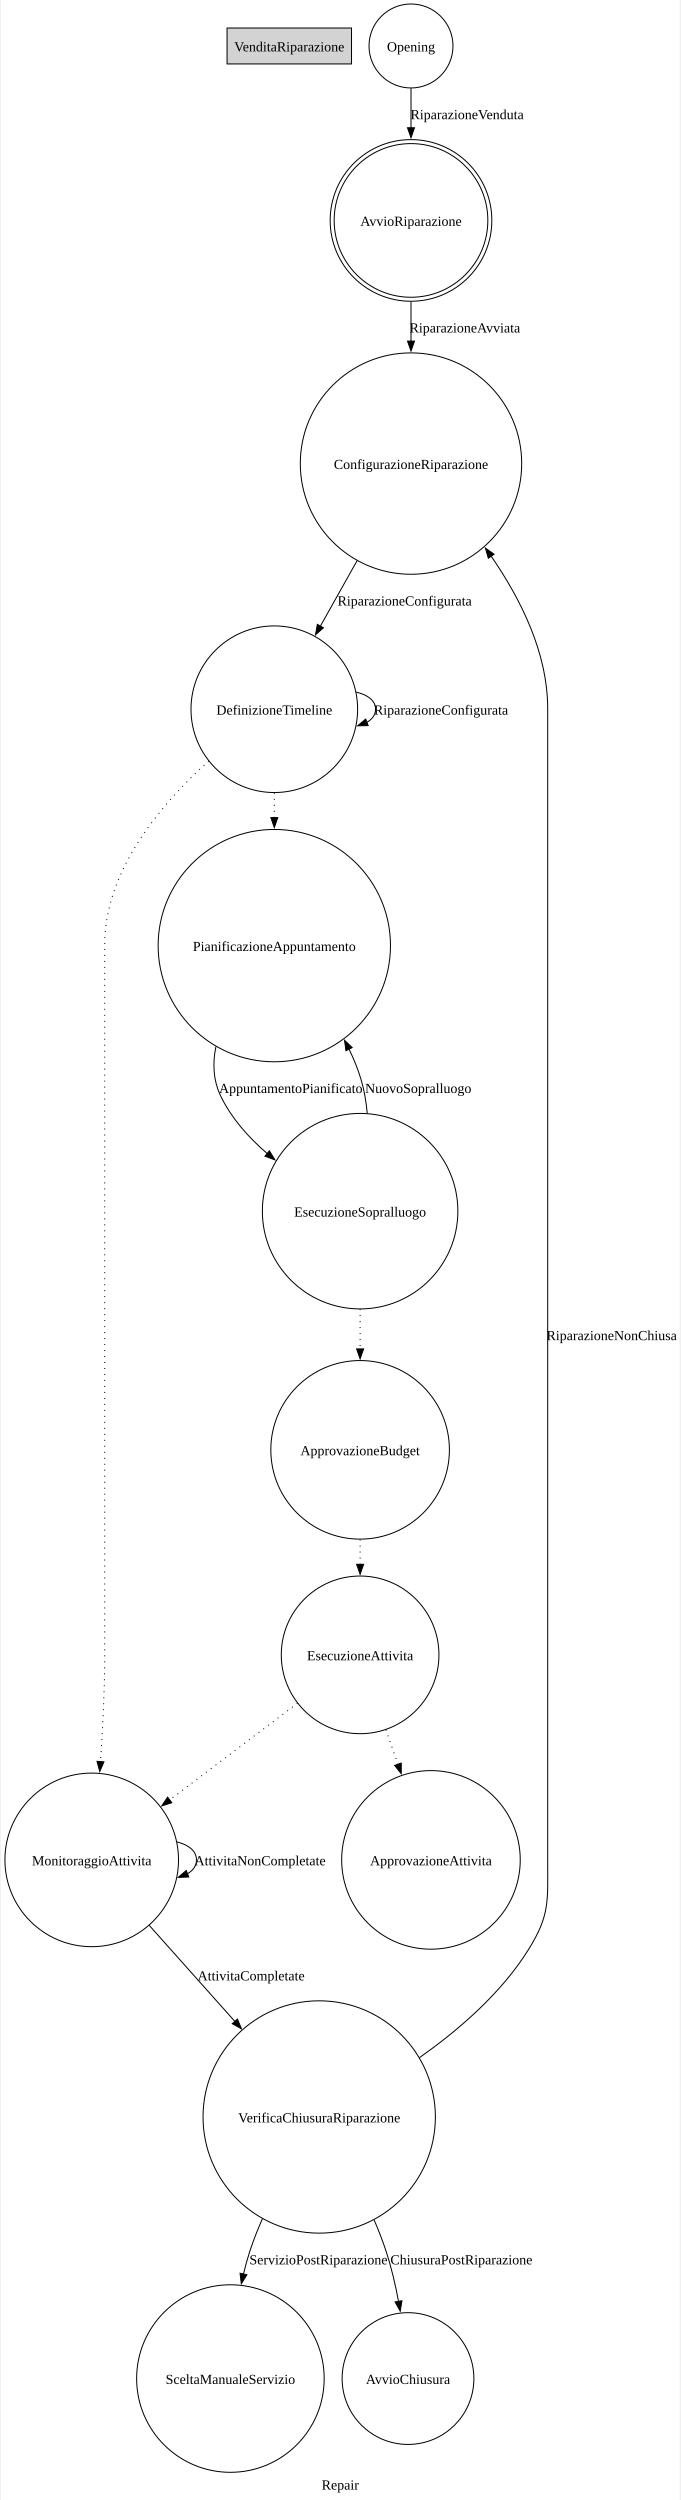
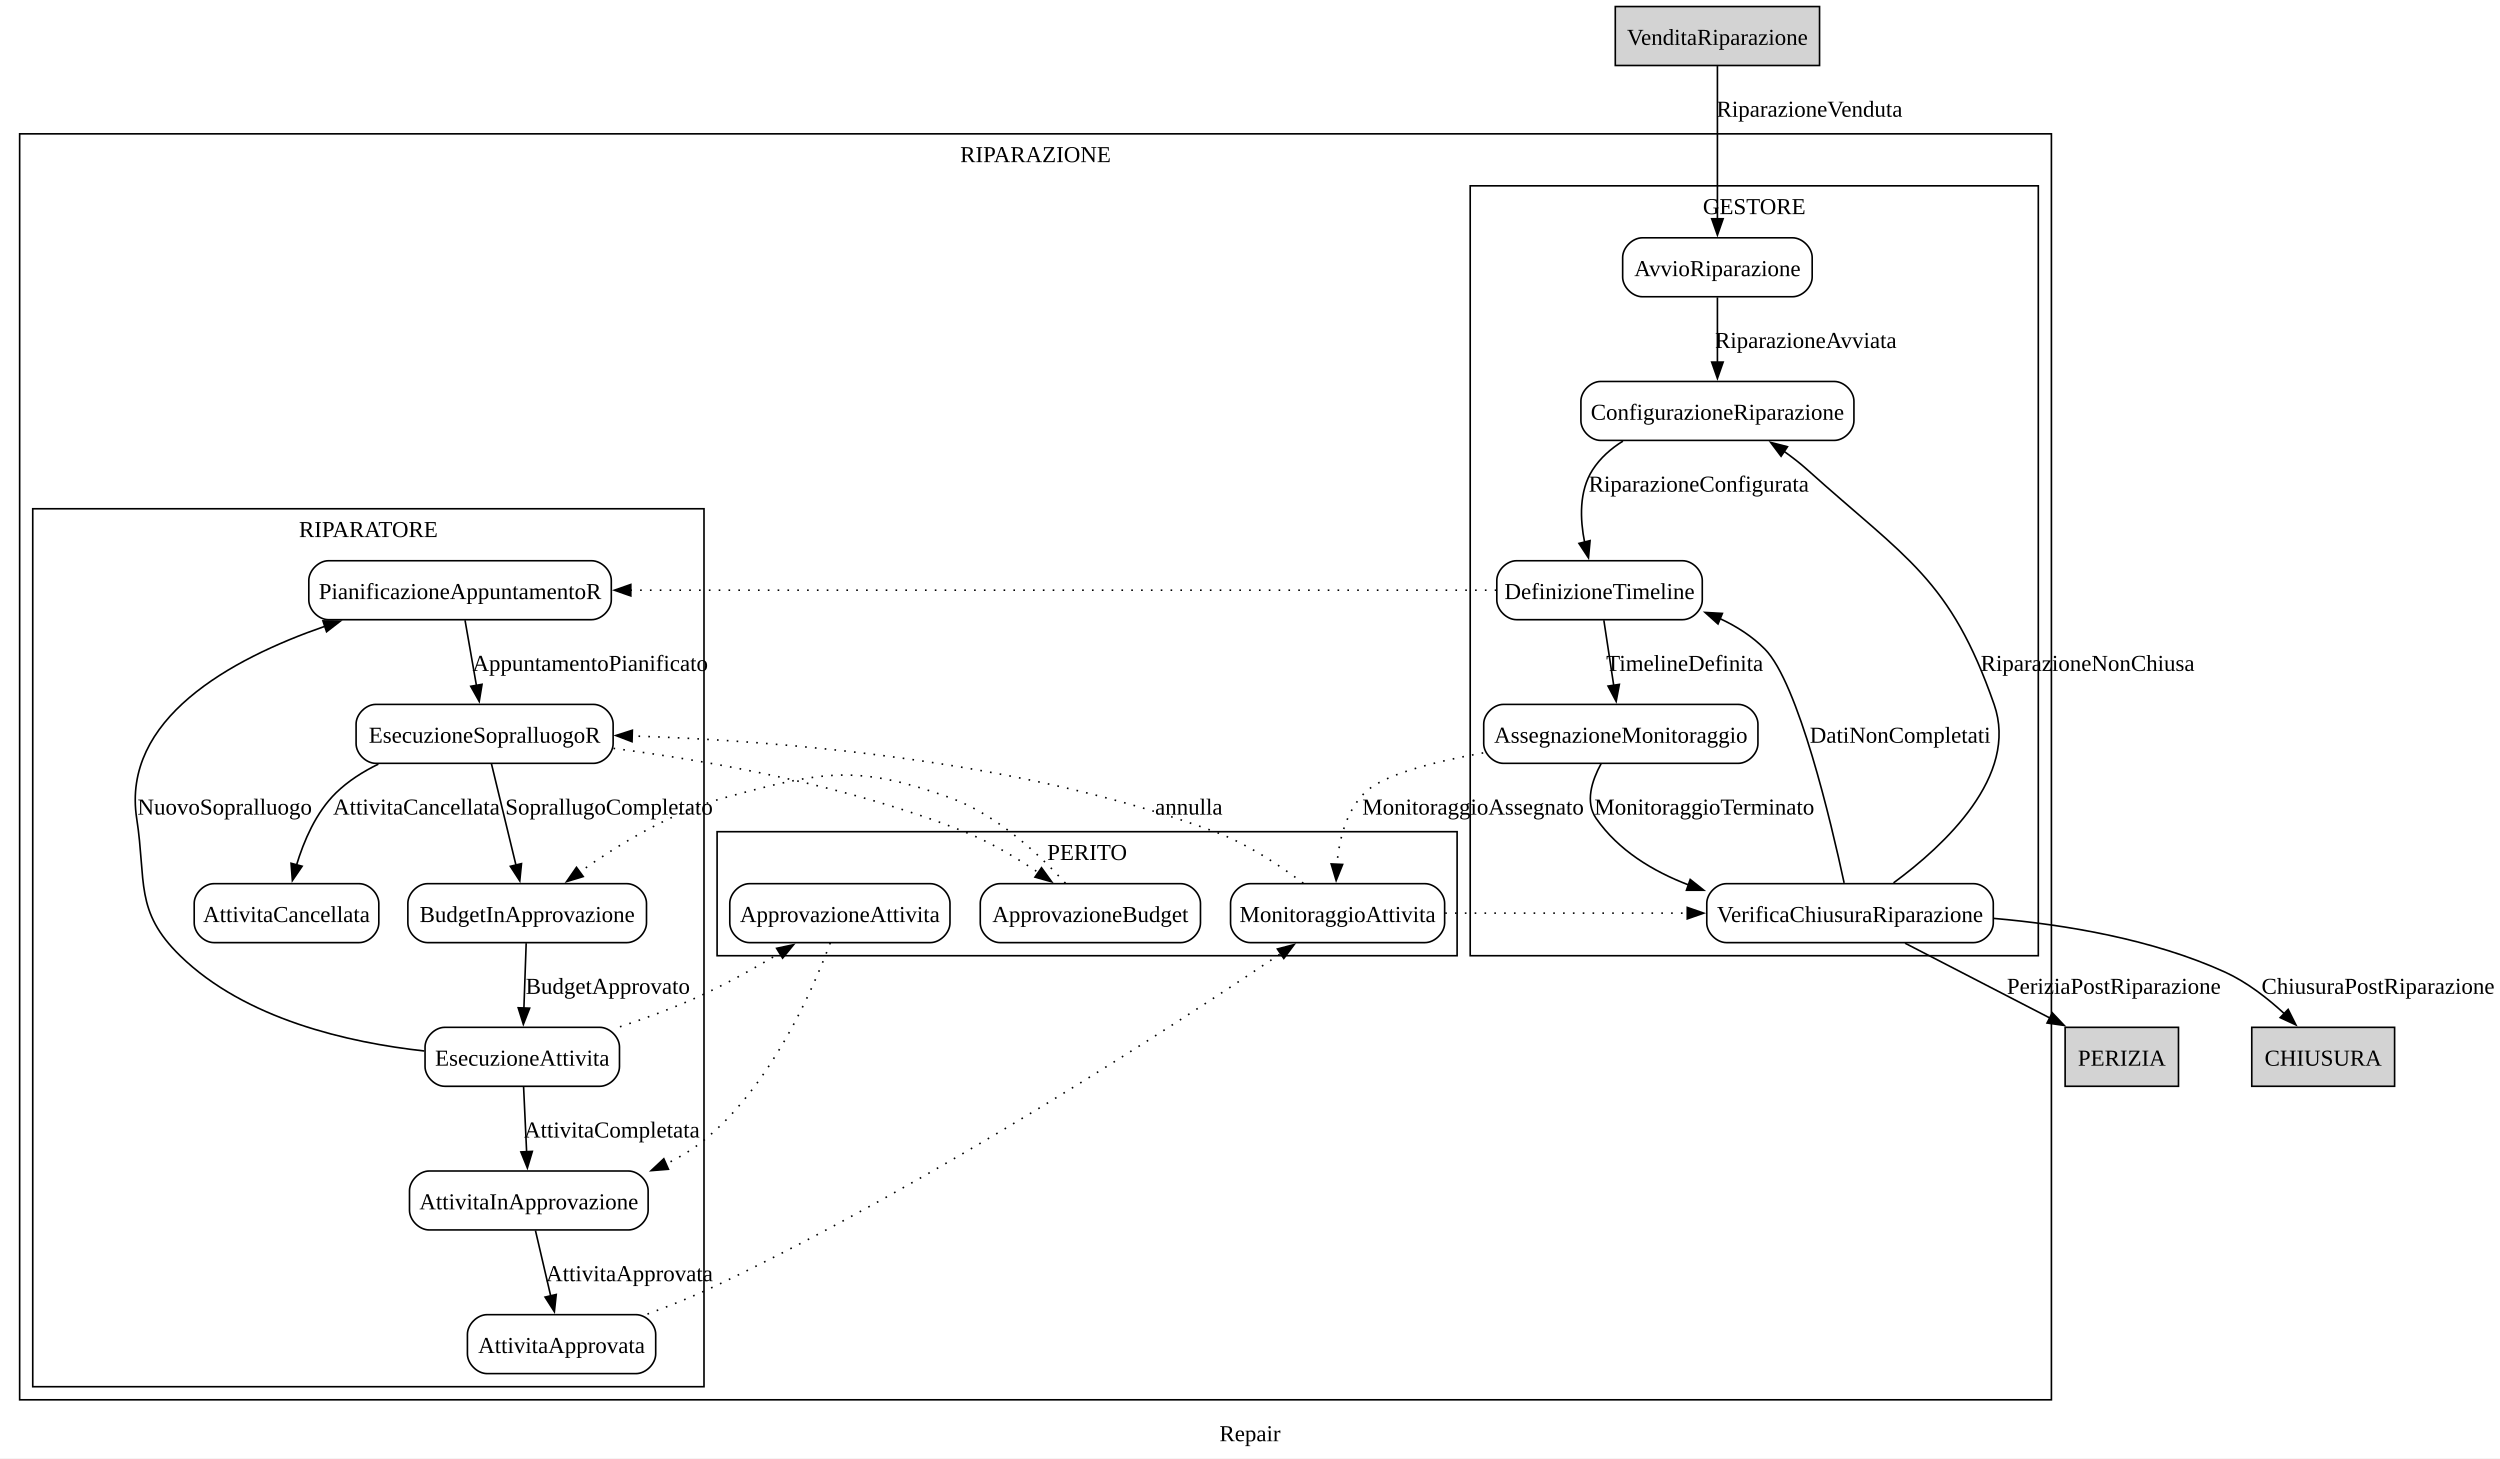
- <svg xmlns="http://www.w3.org/2000/svg" width="98pt" height="360pt" viewBox="0.00 0.00 97.73 360.00">
-   <g id="graph0" class="graph" transform="scale(0.143675 0.143675) rotate(0) translate(4 2501.66)">
-     <polygon fill="white" stroke="none" points="-4,4 -4,-2501.66 676.24,-2501.66 676.24,4 -4,4" />
-     <text text-anchor="middle" x="336.12" y="-6.45" font-family="Times New Roman,serif" font-size="14.00">Repair</text>
+ <svg xmlns="http://www.w3.org/2000/svg" width="576pt" height="336pt" viewBox="0.00 0.00 576.00 336.00">
+   <g id="graph0" class="graph" transform="scale(0.37721 0.37721) rotate(0) translate(4 886.75)">
+     <polygon fill="white" stroke="none" points="-4,4 -4,-886.75 1523,-886.75 1523,4 -4,4" />
+     <text text-anchor="middle" x="759.5" y="-6.45" font-family="Times New Roman,serif" font-size="14.00">Repair</text>
+     <g id="clust2" class="cluster">
+       <polygon fill="none" stroke="black" points="8,-31.75 8,-805 1249,-805 1249,-31.75 8,-31.75" />
+       <text text-anchor="middle" x="628.5" y="-787.7" font-family="Times New Roman,serif" font-size="14.00">RIPARAZIONE</text>
+     </g>
+     <g id="clust5" class="cluster">
+       <polygon fill="none" stroke="black" points="434,-303 434,-378.75 886,-378.75 886,-303 434,-303" />
+       <text text-anchor="middle" x="660" y="-361.45" font-family="Times New Roman,serif" font-size="14.00">PERITO</text>
+     </g>
+     <g id="clust3" class="cluster">
+       <polygon fill="none" stroke="black" points="16,-39.75 16,-576 426,-576 426,-39.75 16,-39.75" />
+       <text text-anchor="middle" x="221" y="-558.7" font-family="Times New Roman,serif" font-size="14.00">RIPARATORE</text>
+     </g>
+     <g id="clust4" class="cluster">
+       <polygon fill="none" stroke="black" points="894,-303 894,-773.25 1241,-773.25 1241,-303 894,-303" />
+       <text text-anchor="middle" x="1067.5" y="-755.95" font-family="Times New Roman,serif" font-size="14.00">GESTORE</text>
+     </g>
    <g id="node1" class="node">
-       <polygon fill="lightgrey" stroke="black" points="347.37,-2473.57 222.62,-2473.57 222.62,-2437.57 347.37,-2437.57 347.37,-2473.57" />
-       <text text-anchor="middle" x="284.99" y="-2450.15" font-family="Times New Roman,serif" font-size="14.00">VenditaRiparazione</text>
+       <polygon fill="lightgrey" stroke="black" points="1107.38,-882.75 982.62,-882.75 982.62,-846.75 1107.38,-846.75 1107.38,-882.75" />
+       <text text-anchor="middle" x="1045" y="-859.33" font-family="Times New Roman,serif" font-size="14.00">VenditaRiparazione</text>
+     </g>
+     <g id="node9" class="node">
+       <path fill="none" stroke="black" d="M1090.88,-741.5C1090.88,-741.5 999.12,-741.5 999.12,-741.5 993.12,-741.5 987.12,-735.5 987.12,-729.5 987.12,-729.5 987.12,-717.5 987.12,-717.5 987.12,-711.5 993.12,-705.5 999.12,-705.5 999.12,-705.5 1090.88,-705.5 1090.88,-705.5 1096.88,-705.5 1102.88,-711.5 1102.88,-717.5 1102.88,-717.5 1102.88,-729.5 1102.88,-729.5 1102.88,-735.5 1096.88,-741.5 1090.88,-741.5" />
+       <text text-anchor="middle" x="1045" y="-718.08" font-family="Times New Roman,serif" font-size="14.00">AvvioRiparazione</text>
+     </g>
+     <g id="edge1" class="edge">
+       <path fill="none" stroke="black" d="M1045,-846.4C1045,-823.02 1045,-781.14 1045,-753.08" />
+       <polygon fill="black" stroke="black" points="1048.5,-753.15 1045,-743.15 1041.5,-753.15 1048.5,-753.15" />
+       <text text-anchor="middle" x="1101.25" y="-815.45" font-family="Times New Roman,serif" font-size="14.00">RiparazioneVenduta</text>
    </g>
    <g id="node2" class="node">
-       <ellipse fill="none" stroke="black" cx="406.99" cy="-2280.73" rx="77.01" ry="77.01" />
-       <ellipse fill="none" stroke="black" cx="406.99" cy="-2280.73" rx="81.01" ry="81.01" />
-       <text text-anchor="middle" x="406.99" y="-2275.31" font-family="Times New Roman,serif" font-size="14.00">AvvioRiparazione</text>
+       <path fill="none" stroke="black" d="M357.38,-544.25C357.38,-544.25 196.62,-544.25 196.62,-544.25 190.62,-544.25 184.62,-538.25 184.62,-532.25 184.62,-532.25 184.62,-520.25 184.62,-520.25 184.62,-514.25 190.62,-508.25 196.62,-508.25 196.62,-508.25 357.38,-508.25 357.38,-508.25 363.38,-508.25 369.38,-514.25 369.38,-520.25 369.38,-520.25 369.38,-532.25 369.38,-532.25 369.38,-538.25 363.38,-544.25 357.38,-544.25" />
+       <text text-anchor="middle" x="277" y="-520.83" font-family="Times New Roman,serif" font-size="14.00">PianificazioneAppuntamentoR</text>
    </g>
    <g id="node3" class="node">
-       <ellipse fill="none" stroke="black" cx="406.99" cy="-2037.03" rx="110.94" ry="110.94" />
-       <text text-anchor="middle" x="406.99" y="-2031.6" font-family="Times New Roman,serif" font-size="14.00">ConfigurazioneRiparazione</text>
-     </g>
-     <g id="edge1" class="edge">
-       <path fill="none" stroke="black" d="M406.99,-2199.25C406.99,-2186.48 406.99,-2173.03 406.99,-2159.57" />
-       <polygon fill="black" stroke="black" points="410.49,-2159.8 406.99,-2149.8 403.49,-2159.8 410.49,-2159.8" />
-       <text text-anchor="middle" x="460.99" y="-2168.42" font-family="Times New Roman,serif" font-size="14.00">RiparazioneAvviata</text>
+       <path fill="none" stroke="black" d="M358.5,-456.5C358.5,-456.5 225.5,-456.5 225.5,-456.5 219.5,-456.5 213.5,-450.5 213.5,-444.5 213.5,-444.5 213.5,-432.5 213.5,-432.5 213.5,-426.5 219.5,-420.5 225.5,-420.5 225.5,-420.5 358.5,-420.5 358.5,-420.5 364.5,-420.5 370.5,-426.5 370.5,-432.5 370.5,-432.5 370.5,-444.5 370.5,-444.5 370.5,-450.5 364.5,-456.5 358.5,-456.5" />
+       <text text-anchor="middle" x="292" y="-433.07" font-family="Times New Roman,serif" font-size="14.00">EsecuzioneSopralluogoR</text>
+     </g>
+     <g id="edge16" class="edge">
+       <path fill="none" stroke="black" d="M280.04,-507.9C282.05,-496.39 284.74,-481.03 287.05,-467.78" />
+       <polygon fill="black" stroke="black" points="290.43,-468.77 288.71,-458.32 283.54,-467.57 290.43,-468.77" />
+       <text text-anchor="middle" x="356.5" y="-476.95" font-family="Times New Roman,serif" font-size="14.00">AppuntamentoPianificato</text>
+     </g>
+     <g id="node4" class="node">
+       <path fill="none" stroke="black" d="M378.88,-347C378.88,-347 257.12,-347 257.12,-347 251.12,-347 245.12,-341 245.12,-335 245.12,-335 245.12,-323 245.12,-323 245.12,-317 251.12,-311 257.12,-311 257.12,-311 378.88,-311 378.88,-311 384.88,-311 390.88,-317 390.88,-323 390.88,-323 390.88,-335 390.88,-335 390.88,-341 384.88,-347 378.88,-347" />
+       <text text-anchor="middle" x="318" y="-323.57" font-family="Times New Roman,serif" font-size="14.00">BudgetInApprovazione</text>
+     </g>
+     <g id="edge18" class="edge">
+       <path fill="none" stroke="black" d="M296.18,-420.23C300.21,-403.54 306.4,-377.96 311.16,-358.29" />
+       <polygon fill="black" stroke="black" points="314.53,-359.24 313.48,-348.7 307.72,-357.6 314.53,-359.24" />
+       <text text-anchor="middle" x="368" y="-389.2" font-family="Times New Roman,serif" font-size="14.00">SoprallugoCompletato</text>
+     </g>
+     <g id="node8" class="node">
+       <path fill="none" stroke="black" d="M215.38,-347C215.38,-347 126.62,-347 126.62,-347 120.62,-347 114.62,-341 114.62,-335 114.62,-335 114.62,-323 114.62,-323 114.62,-317 120.62,-311 126.62,-311 126.62,-311 215.38,-311 215.38,-311 221.38,-311 227.38,-317 227.38,-323 227.38,-323 227.38,-335 227.38,-335 227.38,-341 221.38,-347 215.38,-347" />
+       <text text-anchor="middle" x="171" y="-323.57" font-family="Times New Roman,serif" font-size="14.00">AttivitaCancellata</text>
+     </g>
+     <g id="edge19" class="edge">
+       <path fill="none" stroke="black" d="M227.1,-420.02C217.65,-415.43 208.63,-409.68 201.25,-402.5 189.02,-390.6 181.52,-373.02 177.05,-358.14" />
+       <polygon fill="black" stroke="black" points="180.54,-357.66 174.58,-348.9 173.78,-359.47 180.54,-357.66" />
+       <text text-anchor="middle" x="250.38" y="-389.2" font-family="Times New Roman,serif" font-size="14.00">AttivitaCancellata</text>
+     </g>
+     <g id="node15" class="node">
+       <path fill="none" stroke="black" d="M717.25,-347C717.25,-347 606.75,-347 606.75,-347 600.75,-347 594.75,-341 594.75,-335 594.75,-335 594.75,-323 594.75,-323 594.75,-317 600.75,-311 606.75,-311 606.75,-311 717.25,-311 717.25,-311 723.25,-311 729.25,-317 729.25,-323 729.25,-323 729.25,-335 729.25,-335 729.25,-341 723.25,-347 717.25,-347" />
+       <text text-anchor="middle" x="662" y="-323.57" font-family="Times New Roman,serif" font-size="14.00">ApprovazioneBudget</text>
+     </g>
+     <g id="edge17" class="edge">
+       <path fill="none" stroke="black" stroke-dasharray="1,5" d="M370.73,-429.64C431.03,-421.76 515.41,-406.64 585,-378.75 600.84,-372.4 616.99,-362.75 630.39,-353.71" />
+       <polygon fill="black" stroke="black" points="632.16,-356.74 638.37,-348.15 628.17,-351 632.16,-356.74" />
    </g>
    <g id="node5" class="node">
-       <ellipse fill="none" stroke="black" cx="269.99" cy="-1790.83" rx="83.5" ry="83.5" />
-       <text text-anchor="middle" x="269.99" y="-1785.41" font-family="Times New Roman,serif" font-size="14.00">DefinizioneTimeline</text>
+       <path fill="none" stroke="black" d="M362.38,-259.25C362.38,-259.25 267.62,-259.25 267.62,-259.25 261.62,-259.25 255.62,-253.25 255.62,-247.25 255.62,-247.25 255.62,-235.25 255.62,-235.25 255.62,-229.25 261.62,-223.25 267.62,-223.25 267.62,-223.25 362.38,-223.25 362.38,-223.25 368.38,-223.25 374.38,-229.25 374.38,-235.25 374.38,-235.25 374.38,-247.25 374.38,-247.25 374.38,-253.25 368.38,-259.25 362.38,-259.25" />
+       <text text-anchor="middle" x="315" y="-235.82" font-family="Times New Roman,serif" font-size="14.00">EsecuzioneAttivita</text>
+     </g>
+     <g id="edge20" class="edge">
+       <path fill="none" stroke="black" d="M317.39,-310.65C316.99,-299.26 316.46,-284.09 316,-270.93" />
+       <polygon fill="black" stroke="black" points="319.51,-270.96 315.66,-261.09 312.51,-271.21 319.51,-270.96" />
+       <text text-anchor="middle" x="367.25" y="-279.7" font-family="Times New Roman,serif" font-size="14.00">BudgetApprovato</text>
+     </g>
+     <g id="edge22" class="edge">
+       <path fill="none" stroke="black" d="M255.21,-244.8C208.75,-249.92 145.74,-264.19 106,-303 78.07,-330.28 85.46,-348.17 79.5,-386.75 70.13,-447.44 136.28,-484.04 194.52,-504.24" />
+       <polygon fill="black" stroke="black" points="193.25,-507.51 203.84,-507.35 195.46,-500.87 193.25,-507.51" />
+       <text text-anchor="middle" x="133.25" y="-389.2" font-family="Times New Roman,serif" font-size="14.00">NuovoSopralluogo</text>
+     </g>
+     <g id="node6" class="node">
+       <path fill="none" stroke="black" d="M379.88,-171.5C379.88,-171.5 258.12,-171.5 258.12,-171.5 252.12,-171.5 246.12,-165.5 246.12,-159.5 246.12,-159.5 246.12,-147.5 246.12,-147.5 246.12,-141.5 252.12,-135.5 258.12,-135.5 258.12,-135.5 379.88,-135.5 379.88,-135.5 385.88,-135.5 391.88,-141.5 391.88,-147.5 391.88,-147.5 391.88,-159.5 391.88,-159.5 391.88,-165.5 385.88,-171.5 379.88,-171.5" />
+       <text text-anchor="middle" x="319" y="-148.07" font-family="Times New Roman,serif" font-size="14.00">AttivitaInApprovazione</text>
+     </g>
+     <g id="edge23" class="edge">
+       <path fill="none" stroke="black" d="M315.81,-222.9C316.34,-211.51 317.05,-196.34 317.66,-183.18" />
+       <polygon fill="black" stroke="black" points="321.15,-183.49 318.12,-173.34 314.16,-183.16 321.15,-183.49" />
+       <text text-anchor="middle" x="369.75" y="-191.95" font-family="Times New Roman,serif" font-size="14.00">AttivitaCompletata</text>
+     </g>
+     <g id="node16" class="node">
+       <path fill="none" stroke="black" d="M564.25,-347C564.25,-347 453.75,-347 453.75,-347 447.75,-347 441.75,-341 441.75,-335 441.75,-335 441.75,-323 441.75,-323 441.75,-317 447.75,-311 453.75,-311 453.75,-311 564.25,-311 564.25,-311 570.25,-311 576.25,-317 576.25,-323 576.25,-323 576.25,-335 576.25,-335 576.25,-341 570.25,-347 564.25,-347" />
+       <text text-anchor="middle" x="509" y="-323.57" font-family="Times New Roman,serif" font-size="14.00">ApprovazioneAttivita</text>
+     </g>
+     <g id="edge21" class="edge">
+       <path fill="none" stroke="black" stroke-dasharray="1,5" d="M374.68,-259.59C390.02,-264.69 406.32,-270.68 421,-277.25 438.43,-285.05 456.86,-295.34 472.32,-304.6" />
+       <polygon fill="black" stroke="black" points="470.36,-307.51 480.72,-309.72 474.01,-301.53 470.36,-307.51" />
+     </g>
+     <g id="node7" class="node">
+       <path fill="none" stroke="black" d="M384.5,-83.75C384.5,-83.75 293.5,-83.75 293.5,-83.75 287.5,-83.75 281.5,-77.75 281.5,-71.75 281.5,-71.75 281.5,-59.75 281.5,-59.75 281.5,-53.75 287.5,-47.75 293.5,-47.75 293.5,-47.75 384.5,-47.75 384.5,-47.75 390.5,-47.75 396.5,-53.75 396.5,-59.75 396.5,-59.75 396.5,-71.75 396.5,-71.75 396.5,-77.75 390.5,-83.75 384.5,-83.75" />
+       <text text-anchor="middle" x="339" y="-60.33" font-family="Times New Roman,serif" font-size="14.00">AttivitaApprovata</text>
+     </g>
+     <g id="edge24" class="edge">
+       <path fill="none" stroke="black" d="M323.05,-135.15C325.73,-123.64 329.31,-108.28 332.4,-95.03" />
+       <polygon fill="black" stroke="black" points="335.75,-96.08 334.61,-85.55 328.93,-94.49 335.75,-96.08" />
+       <text text-anchor="middle" x="380.5" y="-104.2" font-family="Times New Roman,serif" font-size="14.00">AttivitaApprovata</text>
+     </g>
+     <g id="node14" class="node">
+       <path fill="none" stroke="black" d="M866.38,-347C866.38,-347 759.62,-347 759.62,-347 753.62,-347 747.62,-341 747.62,-335 747.62,-335 747.62,-323 747.62,-323 747.62,-317 753.62,-311 759.62,-311 759.62,-311 866.38,-311 866.38,-311 872.38,-311 878.38,-317 878.38,-323 878.38,-323 878.38,-335 878.38,-335 878.38,-341 872.38,-347 866.38,-347" />
+       <text text-anchor="middle" x="813" y="-323.57" font-family="Times New Roman,serif" font-size="14.00">MonitoraggioAttivita</text>
+     </g>
+     <g id="edge25" class="edge">
+       <path fill="none" stroke="black" stroke-dasharray="1,5" d="M391.49,-84.12C405.52,-89.29 420.52,-95.31 434,-101.75 566.53,-165.05 713.05,-260.38 778.33,-304.31" />
+       <polygon fill="black" stroke="black" points="776.23,-307.11 786.47,-309.8 780.14,-301.31 776.23,-307.11" />
+     </g>
+     <g id="node10" class="node">
+       <path fill="none" stroke="black" d="M1116.38,-653.75C1116.38,-653.75 973.62,-653.75 973.62,-653.75 967.62,-653.75 961.62,-647.75 961.62,-641.75 961.62,-641.75 961.62,-629.75 961.62,-629.75 961.62,-623.75 967.62,-617.75 973.62,-617.75 973.62,-617.75 1116.38,-617.75 1116.38,-617.75 1122.38,-617.75 1128.38,-623.75 1128.38,-629.75 1128.38,-629.75 1128.38,-641.75 1128.38,-641.75 1128.38,-647.75 1122.38,-653.75 1116.38,-653.75" />
+       <text text-anchor="middle" x="1045" y="-630.33" font-family="Times New Roman,serif" font-size="14.00">ConfigurazioneRiparazione</text>
+     </g>
+     <g id="edge2" class="edge">
+       <path fill="none" stroke="black" d="M1045,-705.15C1045,-693.76 1045,-678.59 1045,-665.43" />
+       <polygon fill="black" stroke="black" points="1048.5,-665.59 1045,-655.59 1041.5,-665.59 1048.5,-665.59" />
+       <text text-anchor="middle" x="1099" y="-674.2" font-family="Times New Roman,serif" font-size="14.00">RiparazioneAvviata</text>
+     </g>
+     <g id="node11" class="node">
+       <path fill="none" stroke="black" d="M1023.75,-544.25C1023.75,-544.25 922.25,-544.25 922.25,-544.25 916.25,-544.25 910.25,-538.25 910.25,-532.25 910.25,-532.25 910.25,-520.25 910.25,-520.25 910.25,-514.25 916.25,-508.25 922.25,-508.25 922.25,-508.25 1023.75,-508.25 1023.75,-508.25 1029.75,-508.25 1035.75,-514.25 1035.75,-520.25 1035.75,-520.25 1035.75,-532.25 1035.75,-532.25 1035.75,-538.25 1029.75,-544.25 1023.75,-544.25" />
+       <text text-anchor="middle" x="973" y="-520.83" font-family="Times New Roman,serif" font-size="14.00">DefinizioneTimeline</text>
    </g>
    <g id="edge3" class="edge">
-       <path fill="none" stroke="black" d="M353.04,-1939.86C340.83,-1918.09 327.96,-1895.16 316.1,-1874.02" />
-       <polygon fill="black" stroke="black" points="319.24,-1872.45 311.29,-1865.45 313.13,-1875.88 319.24,-1872.45" />
-       <text text-anchor="middle" x="400.62" y="-1894.78" font-family="Times New Roman,serif" font-size="14.00">RiparazioneConfigurata</text>
-     </g>
-     <g id="node4" class="node">
-       <ellipse fill="none" stroke="black" cx="406.99" cy="-2455.57" rx="42.08" ry="42.08" />
-       <text text-anchor="middle" x="406.99" y="-2450.15" font-family="Times New Roman,serif" font-size="14.00">Opening</text>
-     </g>
-     <g id="edge2" class="edge">
-       <path fill="none" stroke="black" d="M406.99,-2413.17C406.99,-2401.04 406.99,-2387.26 406.99,-2373.3" />
-       <polygon fill="black" stroke="black" points="410.49,-2373.61 406.99,-2363.61 403.49,-2373.61 410.49,-2373.61" />
-       <text text-anchor="middle" x="463.24" y="-2382.19" font-family="Times New Roman,serif" font-size="14.00">RiparazioneVenduta</text>
+       <path fill="none" stroke="black" d="M987.28,-617.32C979.94,-612.74 973.39,-606.98 968.75,-599.75 960.43,-586.77 961.03,-569.64 963.92,-555.3" />
+       <polygon fill="black" stroke="black" points="967.22,-556.54 966.24,-545.99 960.43,-554.84 967.22,-556.54" />
+       <text text-anchor="middle" x="1033.62" y="-586.45" font-family="Times New Roman,serif" font-size="14.00">RiparazioneConfigurata</text>
+     </g>
+     <g id="edge5" class="edge">
+       <path fill="none" stroke="black" stroke-dasharray="1,5" d="M909.97,-526.25C733.69,-526.25 557.4,-526.25 381.12,-526.25" />
+       <polygon fill="black" stroke="black" points="381.29,-522.75 371.29,-526.25 381.29,-529.75 381.29,-522.75" />
+     </g>
+     <g id="node12" class="node">
+       <path fill="none" stroke="black" d="M1057.75,-456.5C1057.75,-456.5 914.25,-456.5 914.25,-456.5 908.25,-456.5 902.25,-450.5 902.25,-444.5 902.25,-444.5 902.25,-432.5 902.25,-432.5 902.25,-426.5 908.25,-420.5 914.25,-420.5 914.25,-420.5 1057.75,-420.5 1057.75,-420.5 1063.75,-420.5 1069.75,-426.5 1069.75,-432.5 1069.75,-432.5 1069.75,-444.5 1069.75,-444.5 1069.75,-450.5 1063.75,-456.5 1057.75,-456.5" />
+       <text text-anchor="middle" x="986" y="-433.07" font-family="Times New Roman,serif" font-size="14.00">AssegnazioneMonitoraggio</text>
    </g>
    <g id="edge4" class="edge">
-       <path fill="none" stroke="black" d="M352.03,-1808C363.68,-1805.22 371.49,-1799.5 371.49,-1790.83 371.49,-1785.15 368.12,-1780.73 362.52,-1777.58" />
-       <polygon fill="black" stroke="black" points="364.04,-1774.41 353.45,-1774.2 361.6,-1780.97 364.04,-1774.41" />
-       <text text-anchor="middle" x="437.12" y="-1785.41" font-family="Times New Roman,serif" font-size="14.00">RiparazioneConfigurata</text>
-     </g>
-     <g id="node6" class="node">
-       <ellipse fill="none" stroke="black" cx="269.99" cy="-1553.9" rx="116.43" ry="116.43" />
-       <text text-anchor="middle" x="269.99" y="-1548.48" font-family="Times New Roman,serif" font-size="14.00">PianificazioneAppuntamento</text>
-     </g>
-     <g id="edge5" class="edge">
-       <path fill="none" stroke="black" stroke-dasharray="1,5" d="M269.99,-1707.01C269.99,-1698.92 269.99,-1690.6 269.99,-1682.21" />
-       <polygon fill="black" stroke="black" points="273.49,-1682.25 269.99,-1672.25 266.49,-1682.25 273.49,-1682.25" />
-     </g>
-     <g id="node7" class="node">
-       <ellipse fill="none" stroke="black" cx="86.99" cy="-637.56" rx="86.99" ry="86.99" />
-       <text text-anchor="middle" x="86.99" y="-632.13" font-family="Times New Roman,serif" font-size="14.00">MonitoraggioAttivita</text>
+       <path fill="none" stroke="black" d="M975.63,-507.9C977.36,-496.51 979.66,-481.34 981.65,-468.18" />
+       <polygon fill="black" stroke="black" points="985.11,-468.74 983.15,-458.32 978.19,-467.69 985.11,-468.74" />
+       <text text-anchor="middle" x="1025" y="-476.95" font-family="Times New Roman,serif" font-size="14.00">TimelineDefinita</text>
+     </g>
+     <g id="node13" class="node">
+       <path fill="none" stroke="black" d="M1201.5,-347C1201.5,-347 1050.5,-347 1050.5,-347 1044.5,-347 1038.5,-341 1038.5,-335 1038.5,-335 1038.5,-323 1038.5,-323 1038.5,-317 1044.5,-311 1050.5,-311 1050.5,-311 1201.5,-311 1201.5,-311 1207.5,-311 1213.5,-317 1213.5,-323 1213.5,-323 1213.5,-335 1213.5,-335 1213.5,-341 1207.5,-347 1201.5,-347" />
+       <text text-anchor="middle" x="1126" y="-323.57" font-family="Times New Roman,serif" font-size="14.00">VerificaChiusuraRiparazione</text>
    </g>
    <g id="edge6" class="edge">
-       <path fill="none" stroke="black" stroke-dasharray="1,5" d="M204.27,-1739.02C156.43,-1695.84 99.99,-1629.16 99.99,-1554.9 99.99,-1554.9 99.99,-1554.9 99.99,-842.05 99.99,-807.38 98.09,-769.46 95.74,-735.85" />
-       <polygon fill="black" stroke="black" points="99.25,-735.85 95.04,-726.13 92.27,-736.36 99.25,-735.85" />
-     </g>
-     <g id="node8" class="node">
-       <ellipse fill="none" stroke="black" cx="355.99" cy="-1287.75" rx="97.97" ry="97.97" />
-       <text text-anchor="middle" x="355.99" y="-1282.33" font-family="Times New Roman,serif" font-size="14.00">EsecuzioneSopralluogo</text>
+       <path fill="none" stroke="black" d="M973.96,-420.31C968.26,-409.87 964.05,-396.69 971,-386.75 984.53,-367.38 1005.42,-354.61 1027.53,-346.18" />
+       <polygon fill="black" stroke="black" points="1028.38,-349.59 1036.67,-342.99 1026.08,-342.98 1028.38,-349.59" />
+       <text text-anchor="middle" x="1037" y="-389.2" font-family="Times New Roman,serif" font-size="14.00">MonitoraggioTerminato</text>
    </g>
    <g id="edge7" class="edge">
-       <path fill="none" stroke="black" d="M211.46,-1452.73C208.09,-1436.14 208.63,-1419.28 215.99,-1403.72 226.6,-1381.28 243.97,-1361.75 262.93,-1345.47" />
-       <polygon fill="black" stroke="black" points="265.07,-1348.24 270.56,-1339.18 260.62,-1342.84 265.07,-1348.24" />
-       <text text-anchor="middle" x="286.49" y="-1406.17" font-family="Times New Roman,serif" font-size="14.00">AppuntamentoPianificato</text>
+       <path fill="none" stroke="black" stroke-dasharray="1,5" d="M901.94,-426.88C870.77,-421.29 840.35,-413.31 829.5,-402.5 818.1,-391.14 813.89,-373.65 812.57,-358.7" />
+       <polygon fill="black" stroke="black" points="816.08,-358.75 812.12,-348.92 809.08,-359.07 816.08,-358.75" />
+       <text text-anchor="middle" x="895.75" y="-389.2" font-family="Times New Roman,serif" font-size="14.00">MonitoraggioAssegnato</text>
    </g>
    <g id="edge8" class="edge">
-       <path fill="none" stroke="black" d="M172.27,-655.62C184.08,-652.65 191.98,-646.63 191.98,-637.56 191.98,-631.6 188.58,-626.97 182.9,-623.64" />
-       <polygon fill="black" stroke="black" points="184.26,-620.41 173.68,-620.04 181.72,-626.93 184.26,-620.41" />
-       <text text-anchor="middle" x="255.73" y="-632.13" font-family="Times New Roman,serif" font-size="14.00">AttivitaNonCompletate</text>
-     </g>
-     <g id="node9" class="node">
-       <ellipse fill="none" stroke="black" cx="314.99" cy="-379.89" rx="116.43" ry="116.43" />
-       <text text-anchor="middle" x="314.99" y="-374.46" font-family="Times New Roman,serif" font-size="14.00">VerificaChiusuraRiparazione</text>
+       <path fill="none" stroke="black" d="M1152.57,-347.49C1183.71,-370.4 1229.26,-412.81 1214,-456.5 1187.17,-533.31 1160.49,-545.33 1100,-599.75 1095.53,-603.77 1090.55,-607.63 1085.46,-611.22" />
+       <polygon fill="black" stroke="black" points="1083.88,-608.06 1077.52,-616.53 1087.78,-613.88 1083.88,-608.06" />
+       <text text-anchor="middle" x="1271.12" y="-476.95" font-family="Times New Roman,serif" font-size="14.00">RiparazioneNonChiusa</text>
    </g>
    <g id="edge9" class="edge">
-       <path fill="none" stroke="black" d="M144.53,-572.04C170.56,-542.84 201.86,-507.75 230.48,-475.65" />
-       <polygon fill="black" stroke="black" points="233.04,-478.04 237.08,-468.25 227.81,-473.39 233.04,-478.04" />
-       <text text-anchor="middle" x="246.74" y="-516.77" font-family="Times New Roman,serif" font-size="14.00">AttivitaCompletate</text>
+       <path fill="none" stroke="black" d="M1122.39,-347.49C1114.42,-384.62 1094.38,-469.58 1074,-490.25 1066.23,-498.13 1056.6,-504.24 1046.4,-508.97" />
+       <polygon fill="black" stroke="black" points="1045.35,-505.62 1037.46,-512.68 1048.04,-512.08 1045.35,-505.62" />
+       <text text-anchor="middle" x="1156.62" y="-433.07" font-family="Times New Roman,serif" font-size="14.00">DatiNonCompletati</text>
+     </g>
+     <g id="node17" class="node">
+       <polygon fill="lightgrey" stroke="black" points="1326.62,-259.25 1257.38,-259.25 1257.38,-223.25 1326.62,-223.25 1326.62,-259.25" />
+       <text text-anchor="middle" x="1292" y="-235.82" font-family="Times New Roman,serif" font-size="14.00">PERIZIA</text>
    </g>
    <g id="edge10" class="edge">
-       <path fill="none" stroke="black" d="M363.14,-1385.68C362.12,-1397.21 360.19,-1408.7 356.99,-1419.47 353.89,-1429.91 349.68,-1440.29 344.79,-1450.39" />
-       <polygon fill="black" stroke="black" points="341.8,-1448.54 340.36,-1459.04 348.03,-1451.73 341.8,-1448.54" />
-       <text text-anchor="middle" x="414.24" y="-1406.17" font-family="Times New Roman,serif" font-size="14.00">NuovoSopralluogo</text>
-     </g>
-     <g id="node10" class="node">
-       <ellipse fill="none" stroke="black" cx="355.99" cy="-1048.54" rx="89.49" ry="89.49" />
-       <text text-anchor="middle" x="355.99" y="-1043.12" font-family="Times New Roman,serif" font-size="14.00">ApprovazioneBudget</text>
+       <path fill="none" stroke="black" d="M1159.59,-310.65C1185.05,-297.5 1220.25,-279.32 1247.96,-265" />
+       <polygon fill="black" stroke="black" points="1249.55,-268.12 1256.83,-260.42 1246.34,-261.9 1249.55,-268.12" />
+       <text text-anchor="middle" x="1287.12" y="-279.7" font-family="Times New Roman,serif" font-size="14.00">PeriziaPostRiparazione</text>
+     </g>
+     <g id="node18" class="node">
+       <polygon fill="lightgrey" stroke="black" points="1458.62,-259.25 1371.38,-259.25 1371.38,-223.25 1458.62,-223.25 1458.62,-259.25" />
+       <text text-anchor="middle" x="1415" y="-235.82" font-family="Times New Roman,serif" font-size="14.00">CHIUSURA</text>
    </g>
    <g id="edge11" class="edge">
-       <path fill="none" stroke="black" stroke-dasharray="1,5" d="M355.99,-1189.59C355.99,-1176.42 355.99,-1162.9 355.99,-1149.69" />
-       <polygon fill="black" stroke="black" points="359.49,-1149.69 355.99,-1139.69 352.49,-1149.69 359.49,-1149.69" />
+       <path fill="none" stroke="black" d="M1213.75,-325.8C1257.78,-321.96 1310.98,-313.02 1355,-293 1368.39,-286.91 1381.14,-276.95 1391.42,-267.46" />
+       <polygon fill="black" stroke="black" points="1393.6,-270.22 1398.35,-260.74 1388.73,-265.19 1393.6,-270.22" />
+       <text text-anchor="middle" x="1448.5" y="-279.7" font-family="Times New Roman,serif" font-size="14.00">ChiusuraPostRiparazione</text>
+     </g>
+     <g id="edge13" class="edge">
+       <path fill="none" stroke="black" stroke-dasharray="1,5" d="M792.07,-347.27C777.74,-358.13 757.81,-371.43 738,-378.75 620.02,-422.31 473.99,-434.31 381.88,-437.23" />
+       <polygon fill="black" stroke="black" points="382.05,-433.72 372.16,-437.5 382.25,-440.72 382.05,-433.72" />
+       <text text-anchor="middle" x="722.12" y="-389.2" font-family="Times New Roman,serif" font-size="14.00">annulla</text>
+     </g>
+     <g id="edge12" class="edge">
+       <path fill="none" stroke="black" stroke-dasharray="1,5" d="M878.72,-329C928.11,-329 977.5,-329 1026.89,-329" />
+       <polygon fill="black" stroke="black" points="1026.59,-332.5 1036.59,-329 1026.59,-325.5 1026.59,-332.5" />
+     </g>
+     <g id="edge14" class="edge">
+       <path fill="none" stroke="black" stroke-dasharray="1,5" d="M646.77,-347.28C631.09,-364.53 604.92,-389.27 576,-399.62 518.67,-420.15 497.78,-415.52 439,-399.62 406.19,-390.75 373.14,-370.52 349.9,-353.97" />
+       <polygon fill="black" stroke="black" points="352.23,-351.35 342.09,-348.28 348.11,-357 352.23,-351.35" />
    </g>
    <g id="edge15" class="edge">
-       <path fill="none" stroke="black" d="M415.37,-439.29C455.22,-467.34 497.92,-504.4 524.99,-548.07 546.19,-582.26 543.99,-596.33 543.99,-636.56 543.99,-1791.83 543.99,-1791.83 543.99,-1791.83 543.99,-1846.86 517.21,-1900.96 487.32,-1944.21" />
-       <polygon fill="black" stroke="black" points="484.51,-1942.13 481.58,-1952.31 490.22,-1946.18 484.51,-1942.13" />
-       <text text-anchor="middle" x="608.12" y="-1158.48" font-family="Times New Roman,serif" font-size="14.00">RiparazioneNonChiusa</text>
-     </g>
-     <g id="node13" class="node">
-       <ellipse fill="none" stroke="black" cx="225.99" cy="-117.73" rx="93.98" ry="93.98" />
-       <text text-anchor="middle" x="225.99" y="-112.3" font-family="Times New Roman,serif" font-size="14.00">SceltaManualeServizio</text>
-     </g>
-     <g id="edge16" class="edge">
-       <path fill="none" stroke="black" d="M258.14,-278.02C253.37,-267.23 249.03,-256.25 245.49,-245.46 243.07,-238.05 240.94,-230.3 239.08,-222.44" />
-       <polygon fill="black" stroke="black" points="242.51,-221.76 236.94,-212.75 235.68,-223.27 242.51,-221.76" />
-       <text text-anchor="middle" x="314.24" y="-232.16" font-family="Times New Roman,serif" font-size="14.00">ServizioPostRiparazione</text>
-     </g>
-     <g id="node14" class="node">
-       <ellipse fill="none" stroke="black" cx="403.99" cy="-117.73" rx="66.03" ry="66.03" />
-       <text text-anchor="middle" x="403.99" y="-112.3" font-family="Times New Roman,serif" font-size="14.00">AvvioChiusura</text>
-     </g>
-     <g id="edge17" class="edge">
-       <path fill="none" stroke="black" d="M370.02,-276.73C374.49,-266.33 378.58,-255.79 381.99,-245.46 387.3,-229.36 391.39,-211.68 394.53,-194.76" />
-       <polygon fill="black" stroke="black" points="397.91,-195.72 396.19,-185.26 391.02,-194.51 397.91,-195.72" />
-       <text text-anchor="middle" x="457.49" y="-232.16" font-family="Times New Roman,serif" font-size="14.00">ChiusuraPostRiparazione</text>
-     </g>
-     <g id="node11" class="node">
-       <ellipse fill="none" stroke="black" cx="355.99" cy="-843.05" rx="79.01" ry="79.01" />
-       <text text-anchor="middle" x="355.99" y="-837.63" font-family="Times New Roman,serif" font-size="14.00">EsecuzioneAttivita</text>
-     </g>
-     <g id="edge12" class="edge">
-       <path fill="none" stroke="black" stroke-dasharray="1,5" d="M355.99,-958.59C355.99,-950.28 355.99,-941.85 355.99,-933.54" />
-       <polygon fill="black" stroke="black" points="359.49,-933.81 355.99,-923.81 352.49,-933.81 359.49,-933.81" />
-     </g>
-     <g id="edge13" class="edge">
-       <path fill="none" stroke="black" stroke-dasharray="1,5" d="M293.26,-794.6C255.01,-765.66 205.82,-728.44 165.06,-697.61" />
-       <polygon fill="black" stroke="black" points="167.26,-694.89 157.17,-691.65 163.04,-700.47 167.26,-694.89" />
-     </g>
-     <g id="node12" class="node">
-       <ellipse fill="none" stroke="black" cx="426.99" cy="-637.56" rx="89.49" ry="89.49" />
-       <text text-anchor="middle" x="426.99" y="-632.13" font-family="Times New Roman,serif" font-size="14.00">ApprovazioneAttivita</text>
-     </g>
-     <g id="edge14" class="edge">
-       <path fill="none" stroke="black" stroke-dasharray="1,5" d="M381.83,-768.01C385.77,-756.7 389.89,-744.89 393.97,-733.21" />
-       <polygon fill="black" stroke="black" points="397.2,-734.56 397.19,-723.97 390.59,-732.26 397.2,-734.56" />
+       <path fill="none" stroke="black" stroke-dasharray="1,5" d="M503.12,-310.84C492.28,-281.69 466.37,-222.42 425,-189.5 418.23,-184.11 410.6,-179.54 402.61,-175.66" />
+       <polygon fill="black" stroke="black" points="404.28,-172.57 393.72,-171.72 401.45,-178.97 404.28,-172.57" />
    </g>
  </g>
</svg>
